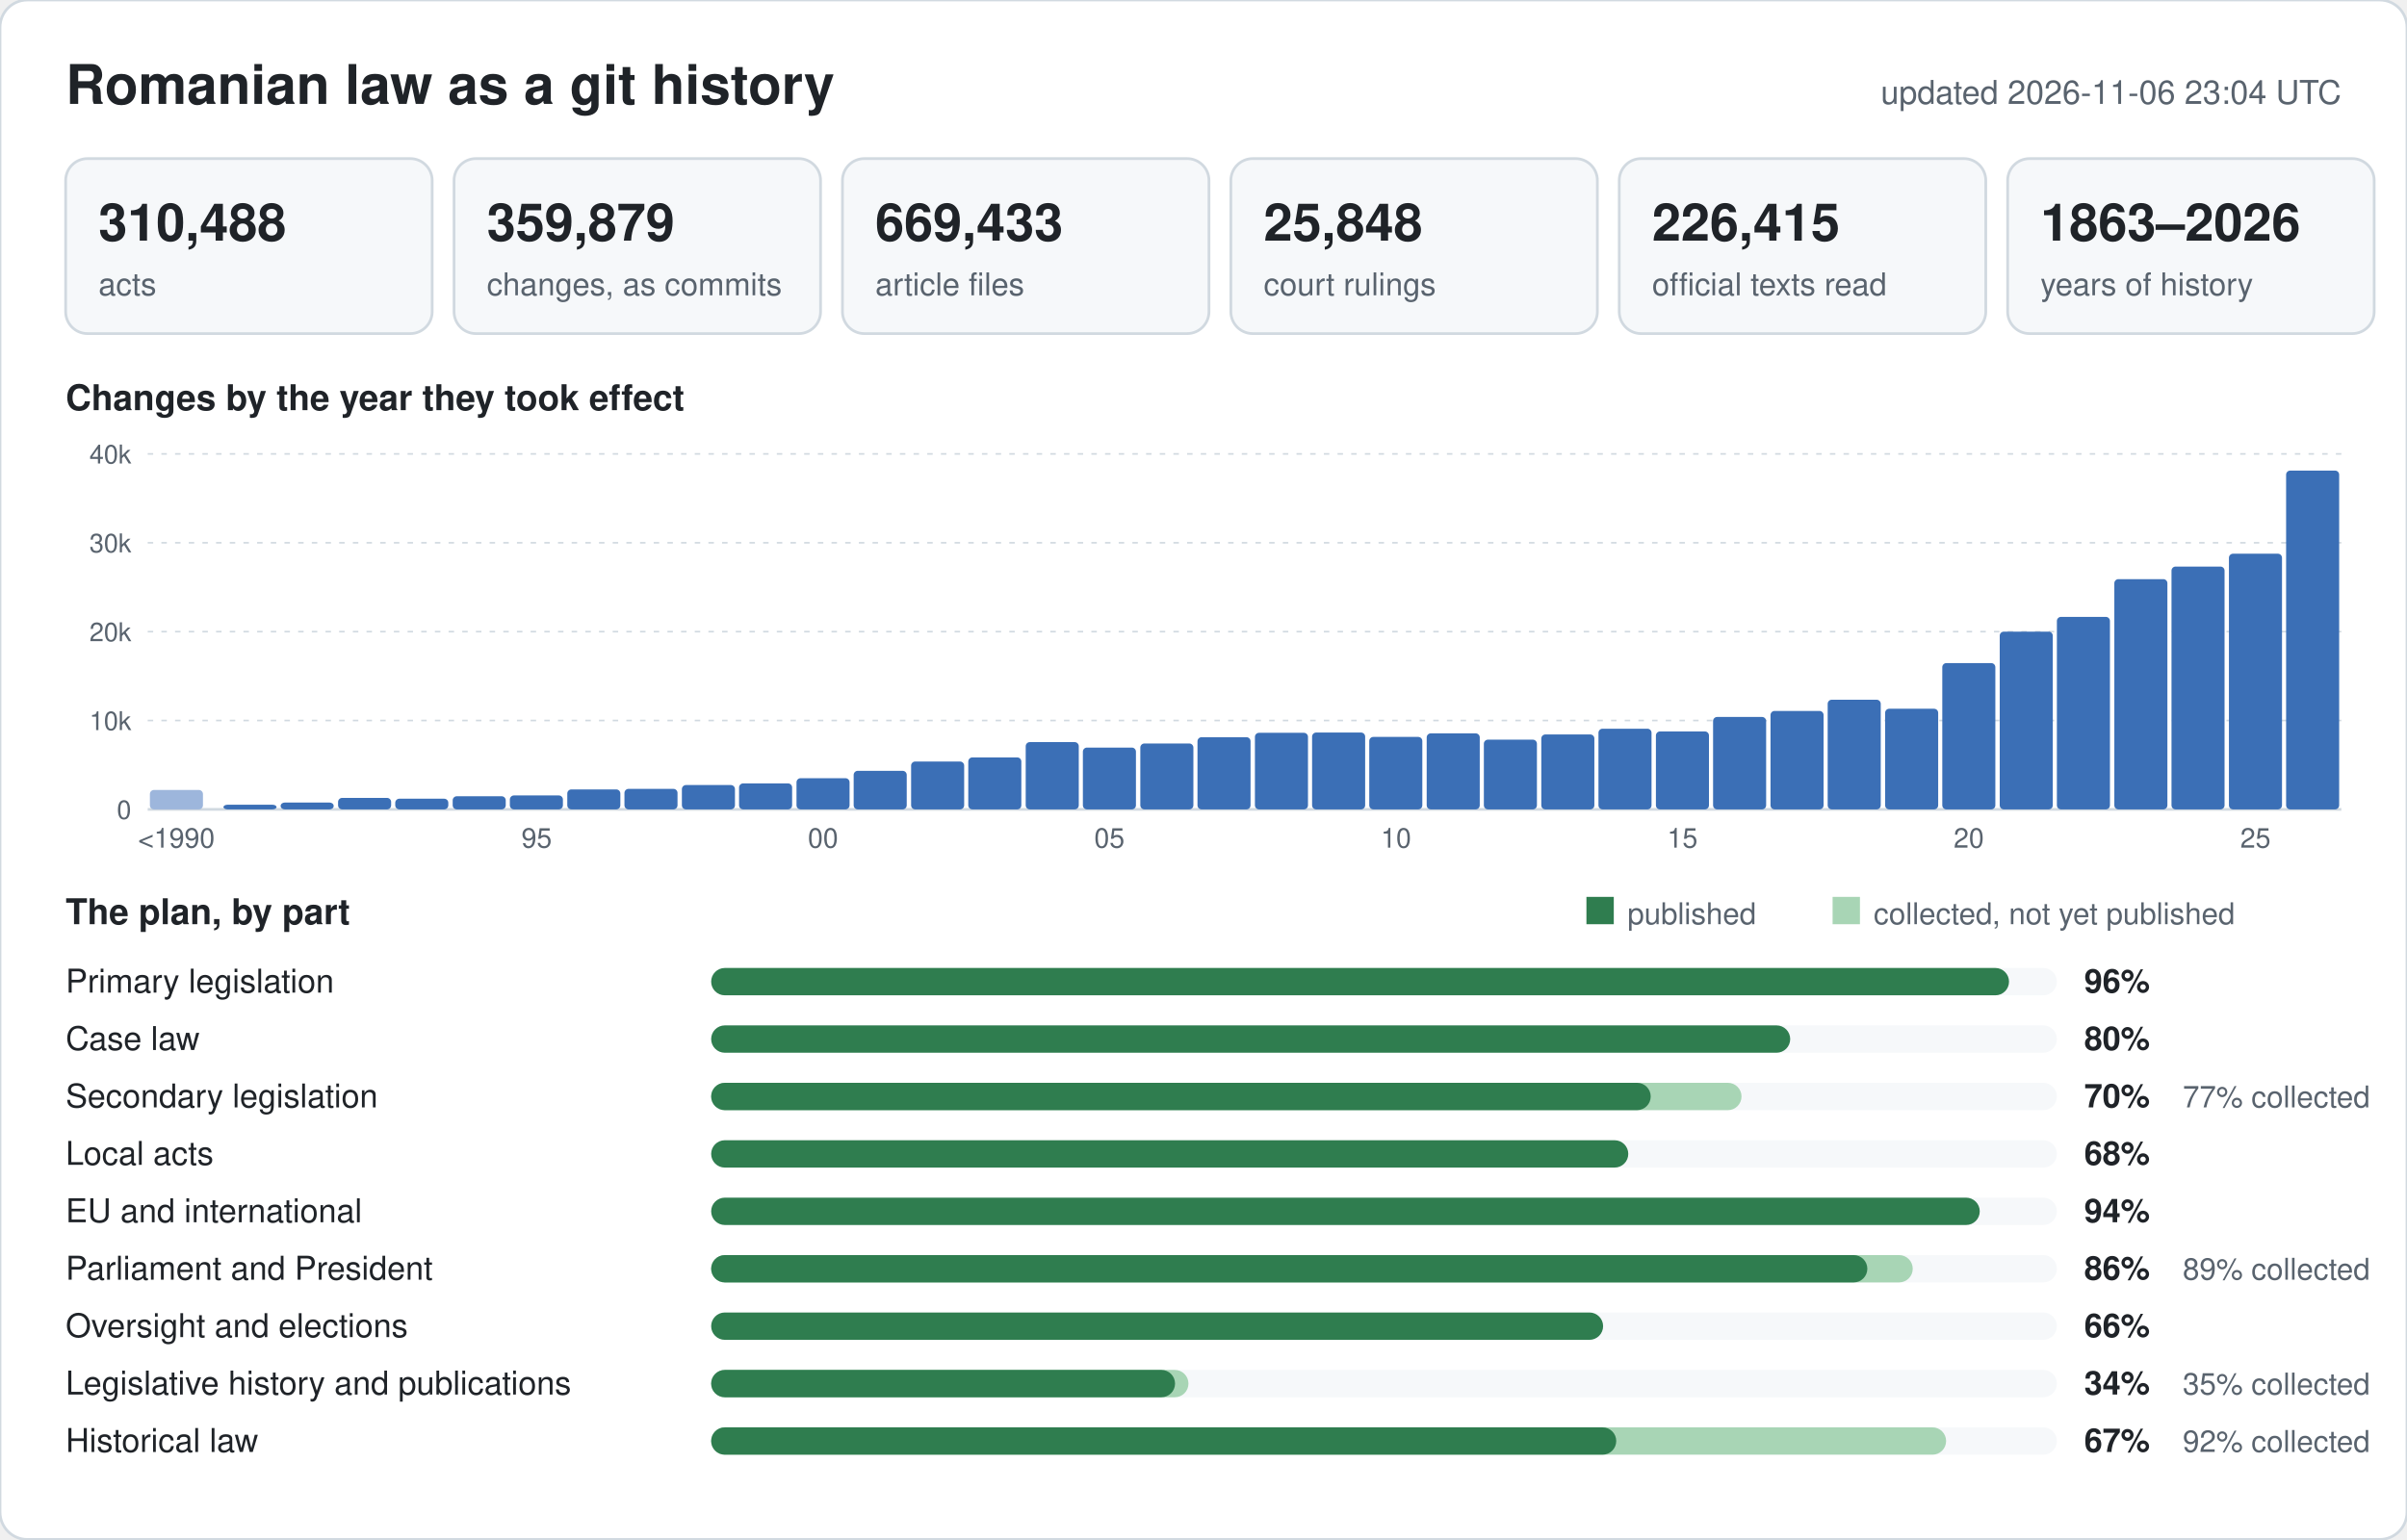
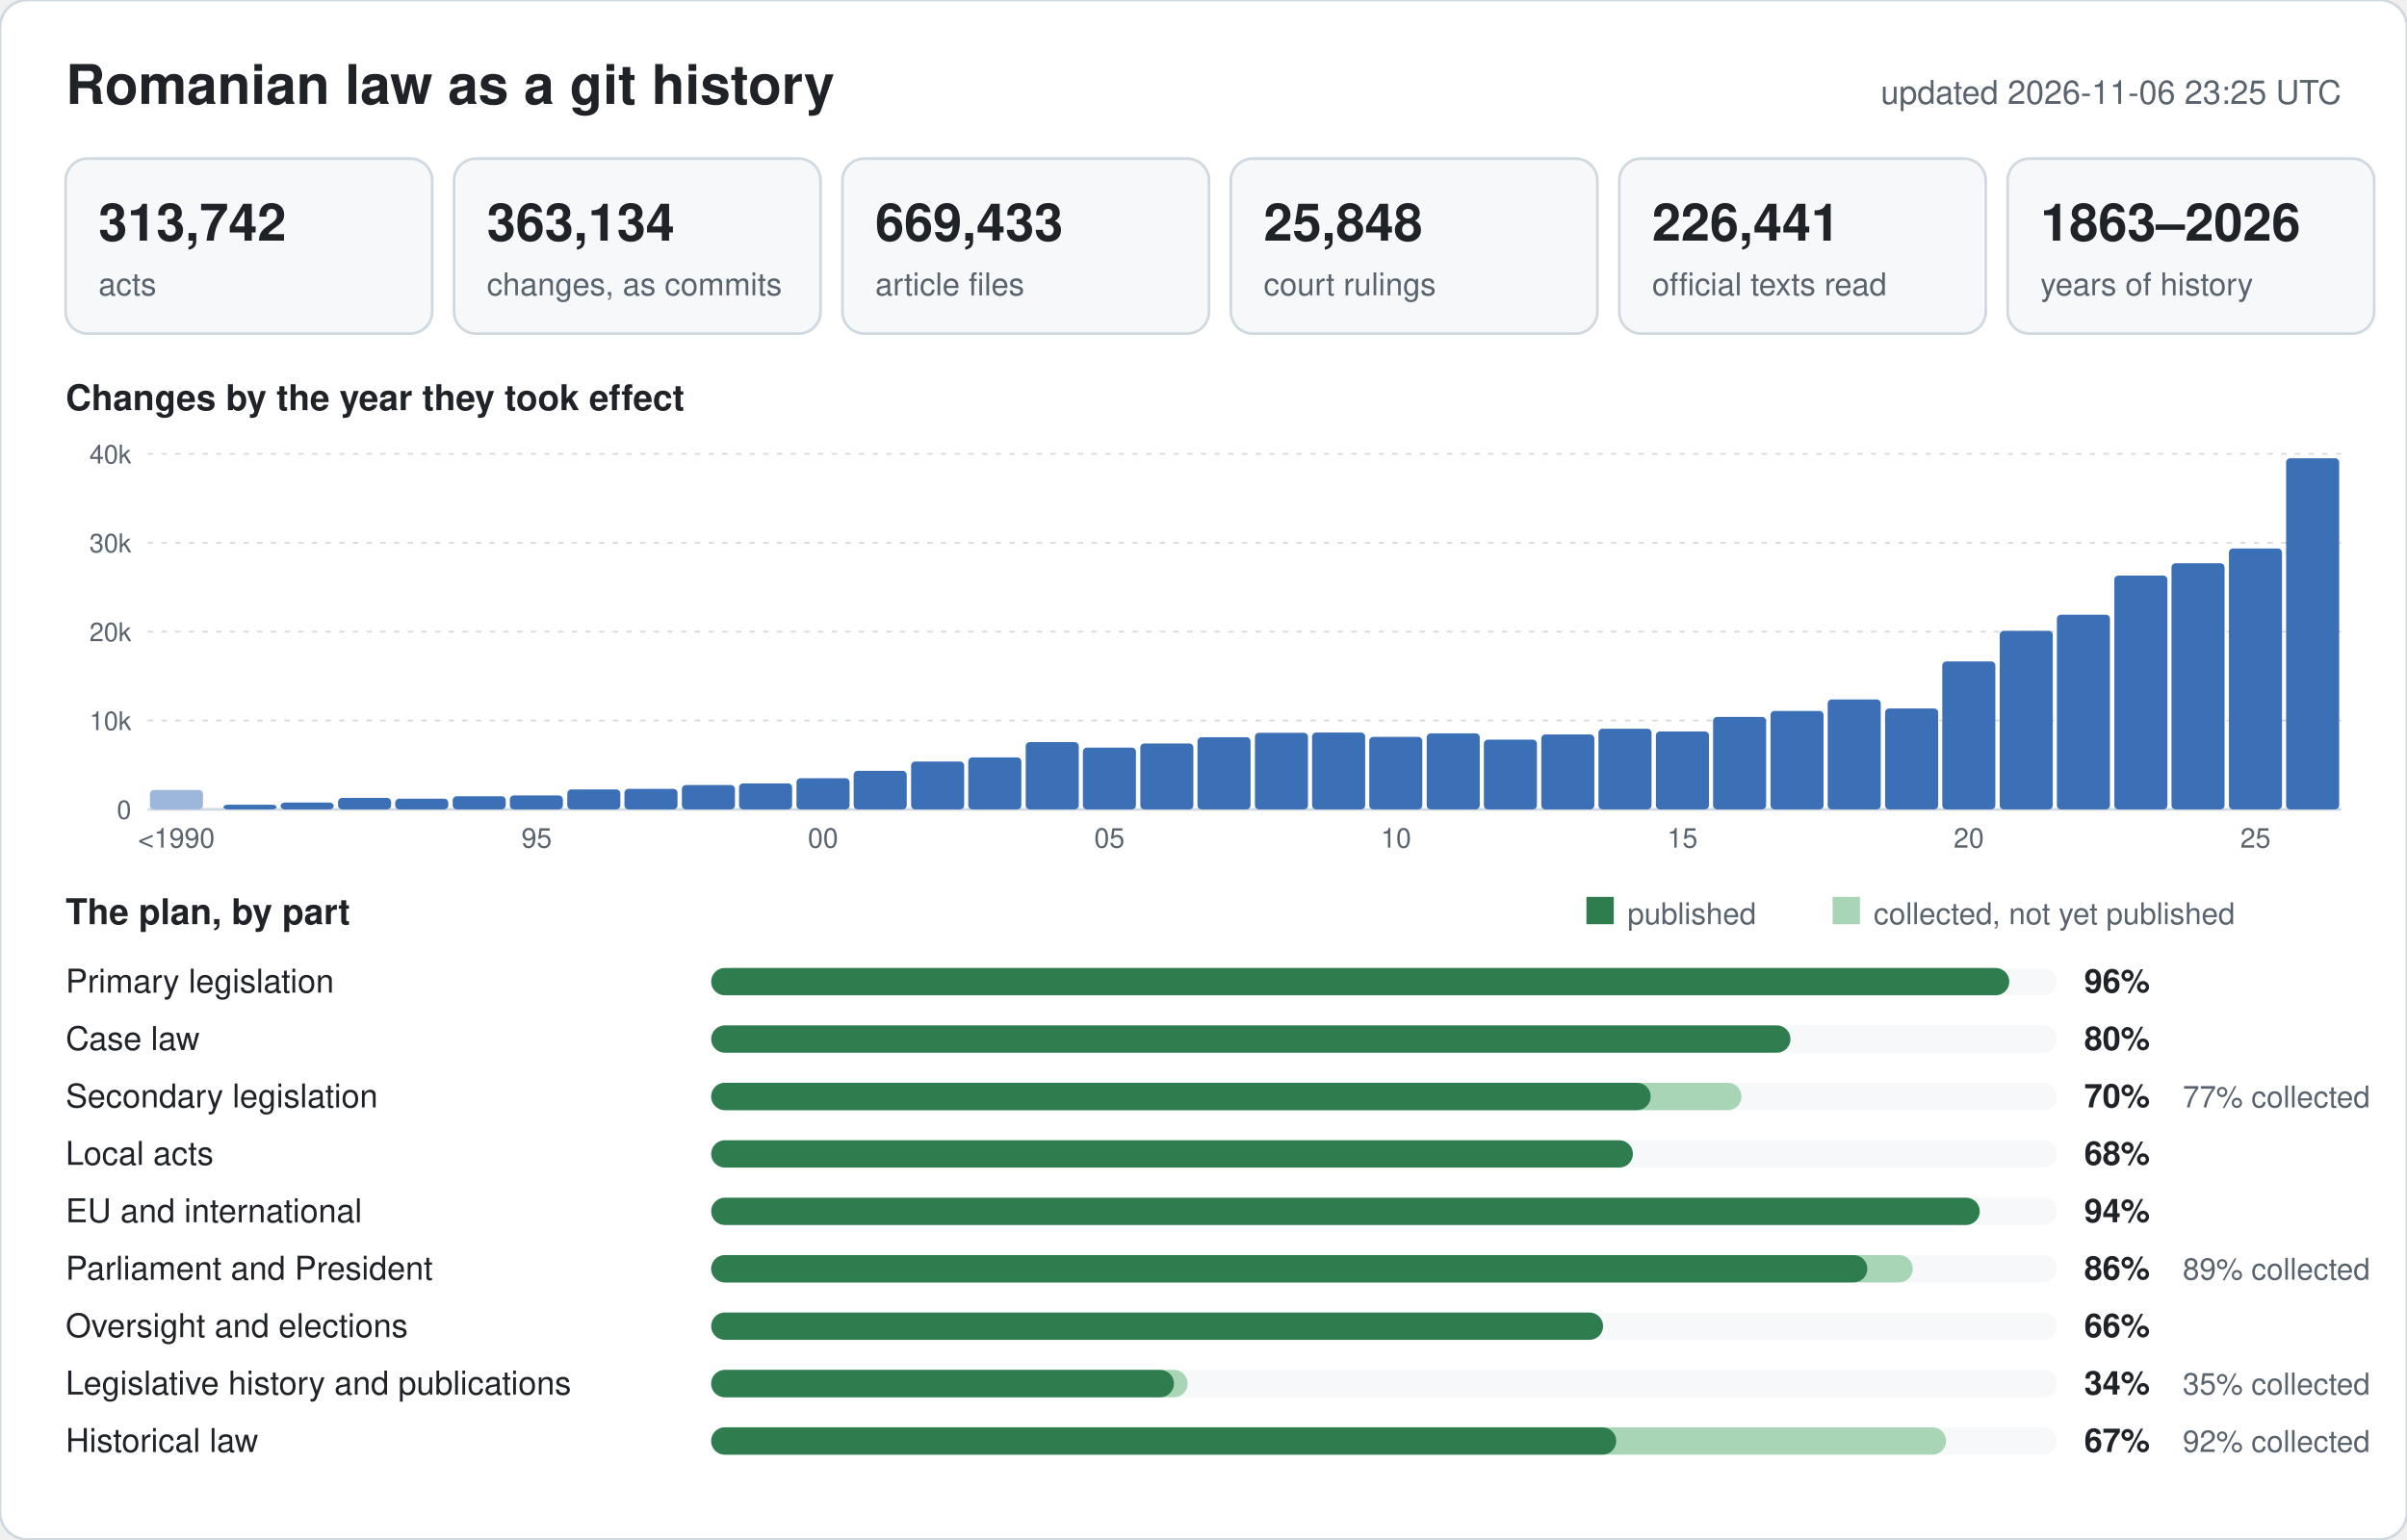
<svg xmlns="http://www.w3.org/2000/svg" width="880" height="563" viewBox="0 0 880 563" font-family="-apple-system,BlinkMacSystemFont,Segoe UI,Helvetica,Arial,sans-serif">
  <rect width="880" height="563" rx="10" fill="#ffffff" stroke="#d1d9e0" />
  <text x="24" y="38" font-size="20" font-weight="600" fill="#1f2328">Romanian law as a git history</text>
-   <text x="856" y="38" font-size="12" text-anchor="end" fill="#59636e">updated 2026-11-06 23:04 UTC</text>
+   <text x="856" y="38" font-size="12" text-anchor="end" fill="#59636e">updated 2026-11-06 23:25 UTC</text>
  <rect x="24" y="58" width="134" height="64" rx="8" fill="#f6f8fa" stroke="#d1d9e0" />
-   <text x="36" y="88" font-size="19" font-weight="600" fill="#1f2328">310,488</text>
+   <text x="36" y="88" font-size="19" font-weight="600" fill="#1f2328">313,742</text>
  <text x="36" y="108" font-size="11.5" fill="#59636e">acts</text>
  <rect x="166" y="58" width="134" height="64" rx="8" fill="#f6f8fa" stroke="#d1d9e0" />
-   <text x="178" y="88" font-size="19" font-weight="600" fill="#1f2328">359,879</text>
+   <text x="178" y="88" font-size="19" font-weight="600" fill="#1f2328">363,134</text>
  <text x="178" y="108" font-size="11.5" fill="#59636e">changes, as commits</text>
  <rect x="308" y="58" width="134" height="64" rx="8" fill="#f6f8fa" stroke="#d1d9e0" />
  <text x="320" y="88" font-size="19" font-weight="600" fill="#1f2328">669,433</text>
  <text x="320" y="108" font-size="11.5" fill="#59636e">article files</text>
  <rect x="450" y="58" width="134" height="64" rx="8" fill="#f6f8fa" stroke="#d1d9e0" />
  <text x="462" y="88" font-size="19" font-weight="600" fill="#1f2328">25,848</text>
  <text x="462" y="108" font-size="11.5" fill="#59636e">court rulings</text>
  <rect x="592" y="58" width="134" height="64" rx="8" fill="#f6f8fa" stroke="#d1d9e0" />
-   <text x="604" y="88" font-size="19" font-weight="600" fill="#1f2328">226,415</text>
+   <text x="604" y="88" font-size="19" font-weight="600" fill="#1f2328">226,441</text>
  <text x="604" y="108" font-size="11.5" fill="#59636e">official texts read</text>
  <rect x="734" y="58" width="134" height="64" rx="8" fill="#f6f8fa" stroke="#d1d9e0" />
  <text x="746" y="88" font-size="19" font-weight="600" fill="#1f2328">1863–2026</text>
  <text x="746" y="108" font-size="11.5" fill="#59636e">years of history</text>
  <text x="24" y="150" font-size="13" font-weight="600" fill="#1f2328">Changes by the year they took effect</text>
  <line x1="54" y1="296.0" x2="856" y2="296.0" stroke="#d1d9e0" stroke-width="1" />
  <text x="48" y="299.5" font-size="9.5" text-anchor="end" fill="#59636e">0</text>
  <line x1="54" y1="263.5" x2="856" y2="263.5" stroke="#d1d9e0" stroke-width="0.6" stroke-dasharray="2 3" />
  <text x="48" y="267.0" font-size="9.5" text-anchor="end" fill="#59636e">10k</text>
  <line x1="54" y1="231.0" x2="856" y2="231.0" stroke="#d1d9e0" stroke-width="0.6" stroke-dasharray="2 3" />
  <text x="48" y="234.5" font-size="9.5" text-anchor="end" fill="#59636e">20k</text>
  <line x1="54" y1="198.5" x2="856" y2="198.5" stroke="#d1d9e0" stroke-width="0.6" stroke-dasharray="2 3" />
  <text x="48" y="202.0" font-size="9.5" text-anchor="end" fill="#59636e">30k</text>
  <line x1="54" y1="166.0" x2="856" y2="166.0" stroke="#d1d9e0" stroke-width="0.6" stroke-dasharray="2 3" />
  <text x="48" y="169.5" font-size="9.5" text-anchor="end" fill="#59636e">40k</text>
  <rect x="54.8" y="288.9" width="19.4" height="7.1" rx="1.5" fill="#9db6dc" />
  <text x="64.5" y="310" font-size="10" text-anchor="middle" fill="#59636e">&lt;1990</text>
  <rect x="81.7" y="294.3" width="19.4" height="1.7" rx="1.5" fill="#3b6fb6" />
  <rect x="102.6" y="293.5" width="19.4" height="2.5" rx="1.5" fill="#3b6fb6" />
  <rect x="123.6" y="291.8" width="19.4" height="4.2" rx="1.5" fill="#3b6fb6" />
  <rect x="144.5" y="292.1" width="19.4" height="3.9" rx="1.5" fill="#3b6fb6" />
  <rect x="165.5" y="291.2" width="19.4" height="4.8" rx="1.5" fill="#3b6fb6" />
  <rect x="186.4" y="290.9" width="19.4" height="5.1" rx="1.5" fill="#3b6fb6" />
  <text x="196.2" y="310" font-size="10" text-anchor="middle" fill="#59636e">95</text>
  <rect x="207.4" y="288.7" width="19.4" height="7.3" rx="1.5" fill="#3b6fb6" />
  <rect x="228.3" y="288.5" width="19.4" height="7.5" rx="1.5" fill="#3b6fb6" />
  <rect x="249.3" y="287.1" width="19.4" height="8.9" rx="1.5" fill="#3b6fb6" />
  <rect x="270.2" y="286.5" width="19.4" height="9.5" rx="1.5" fill="#3b6fb6" />
  <rect x="291.2" y="284.6" width="19.4" height="11.4" rx="1.5" fill="#3b6fb6" />
  <text x="300.9" y="310" font-size="10" text-anchor="middle" fill="#59636e">00</text>
  <rect x="312.1" y="281.9" width="19.4" height="14.1" rx="1.5" fill="#3b6fb6" />
  <rect x="333.1" y="278.5" width="19.4" height="17.5" rx="1.5" fill="#3b6fb6" />
  <rect x="354.0" y="277.0" width="19.4" height="19.0" rx="1.5" fill="#3b6fb6" />
  <rect x="375.0" y="271.4" width="19.4" height="24.6" rx="1.5" fill="#3b6fb6" />
  <rect x="395.9" y="273.4" width="19.4" height="22.6" rx="1.5" fill="#3b6fb6" />
  <text x="405.6" y="310" font-size="10" text-anchor="middle" fill="#59636e">05</text>
  <rect x="416.9" y="271.9" width="19.4" height="24.1" rx="1.5" fill="#3b6fb6" />
  <rect x="437.8" y="269.6" width="19.4" height="26.4" rx="1.5" fill="#3b6fb6" />
  <rect x="458.8" y="268.0" width="19.4" height="28.0" rx="1.5" fill="#3b6fb6" />
  <rect x="479.7" y="267.9" width="19.4" height="28.1" rx="1.5" fill="#3b6fb6" />
  <rect x="500.6" y="269.5" width="19.4" height="26.5" rx="1.5" fill="#3b6fb6" />
  <text x="510.4" y="310" font-size="10" text-anchor="middle" fill="#59636e">10</text>
  <rect x="521.6" y="268.2" width="19.4" height="27.8" rx="1.5" fill="#3b6fb6" />
  <rect x="542.5" y="270.5" width="19.4" height="25.5" rx="1.5" fill="#3b6fb6" />
  <rect x="563.5" y="268.6" width="19.4" height="27.4" rx="1.5" fill="#3b6fb6" />
  <rect x="584.4" y="266.5" width="19.4" height="29.5" rx="1.5" fill="#3b6fb6" />
  <rect x="605.4" y="267.5" width="19.4" height="28.5" rx="1.5" fill="#3b6fb6" />
  <text x="615.1" y="310" font-size="10" text-anchor="middle" fill="#59636e">15</text>
  <rect x="626.3" y="262.2" width="19.4" height="33.8" rx="1.5" fill="#3b6fb6" />
  <rect x="647.3" y="260.0" width="19.4" height="36.0" rx="1.5" fill="#3b6fb6" />
-   <rect x="668.2" y="255.9" width="19.4" height="40.1" rx="1.5" fill="#3b6fb6" />
-   <rect x="689.2" y="259.2" width="19.4" height="36.8" rx="1.5" fill="#3b6fb6" />
-   <rect x="710.1" y="242.5" width="19.4" height="53.5" rx="1.5" fill="#3b6fb6" />
+   <rect x="668.2" y="255.8" width="19.4" height="40.2" rx="1.5" fill="#3b6fb6" />
+   <rect x="689.2" y="259.1" width="19.4" height="36.9" rx="1.5" fill="#3b6fb6" />
+   <rect x="710.1" y="241.9" width="19.4" height="54.1" rx="1.5" fill="#3b6fb6" />
  <text x="719.8" y="310" font-size="10" text-anchor="middle" fill="#59636e">20</text>
-   <rect x="731.1" y="231.0" width="19.4" height="65.0" rx="1.5" fill="#3b6fb6" />
-   <rect x="752.0" y="225.6" width="19.4" height="70.4" rx="1.5" fill="#3b6fb6" />
-   <rect x="773.0" y="211.8" width="19.4" height="84.2" rx="1.5" fill="#3b6fb6" />
-   <rect x="793.9" y="207.2" width="19.4" height="88.8" rx="1.5" fill="#3b6fb6" />
-   <rect x="814.9" y="202.5" width="19.4" height="93.5" rx="1.5" fill="#3b6fb6" />
+   <rect x="731.1" y="230.7" width="19.4" height="65.3" rx="1.5" fill="#3b6fb6" />
+   <rect x="752.0" y="224.8" width="19.4" height="71.2" rx="1.5" fill="#3b6fb6" />
+   <rect x="773.0" y="210.5" width="19.4" height="85.5" rx="1.5" fill="#3b6fb6" />
+   <rect x="793.9" y="206.0" width="19.4" height="90.0" rx="1.5" fill="#3b6fb6" />
+   <rect x="814.9" y="200.6" width="19.4" height="95.4" rx="1.5" fill="#3b6fb6" />
  <text x="824.6" y="310" font-size="10" text-anchor="middle" fill="#59636e">25</text>
-   <rect x="835.8" y="172.1" width="19.4" height="123.9" rx="1.5" fill="#3b6fb6" />
+   <rect x="835.8" y="167.6" width="19.4" height="128.4" rx="1.5" fill="#3b6fb6" />
  <text x="24" y="338" font-size="13" font-weight="600" fill="#1f2328">The plan, by part</text>
  <rect x="580" y="328" width="10" height="10" fill="#2f7d4f" />
  <text x="595" y="338" font-size="11" fill="#59636e">published</text>
  <rect x="670" y="328" width="10" height="10" fill="#a8d5b5" />
  <text x="685" y="338" font-size="11" fill="#59636e">collected, not yet published</text>
  <text x="24" y="363" font-size="12" fill="#1f2328">Primary legislation</text>
  <rect x="260" y="354" width="492" height="10" rx="5" fill="#f6f8fa" />
-   <rect x="260" y="354" width="474.5" height="10" rx="5" fill="#2f7d4f" />
+   <rect x="260" y="354" width="474.6" height="10" rx="5" fill="#2f7d4f" />
  <text x="762" y="363" font-size="12" font-weight="600" fill="#1f2328">96%</text>
  <text x="24" y="384" font-size="12" fill="#1f2328">Case law</text>
  <rect x="260" y="375" width="492" height="10" rx="5" fill="#f6f8fa" />
-   <rect x="260" y="375" width="394.5" height="10" rx="5" fill="#2f7d4f" />
+   <rect x="260" y="375" width="394.6" height="10" rx="5" fill="#2f7d4f" />
  <text x="762" y="384" font-size="12" font-weight="600" fill="#1f2328">80%</text>
  <text x="24" y="405" font-size="12" fill="#1f2328">Secondary legislation</text>
  <rect x="260" y="396" width="492" height="10" rx="5" fill="#f6f8fa" />
  <rect x="260" y="396" width="376.7" height="10" rx="5" fill="#a8d5b5" />
  <rect x="260" y="396" width="343.5" height="10" rx="5" fill="#2f7d4f" />
  <text x="762" y="405" font-size="12" font-weight="600" fill="#1f2328">70%</text>
  <text x="798" y="405" font-size="11" fill="#59636e">77% collected</text>
  <text x="24" y="426" font-size="12" fill="#1f2328">Local acts</text>
  <rect x="260" y="417" width="492" height="10" rx="5" fill="#f6f8fa" />
-   <rect x="260" y="417" width="335.3" height="10" rx="5" fill="#2f7d4f" />
+   <rect x="260" y="417" width="337.0" height="10" rx="5" fill="#2f7d4f" />
  <text x="762" y="426" font-size="12" font-weight="600" fill="#1f2328">68%</text>
  <text x="24" y="447" font-size="12" fill="#1f2328">EU and international</text>
  <rect x="260" y="438" width="492" height="10" rx="5" fill="#f6f8fa" />
  <rect x="260" y="438" width="463.8" height="10" rx="5" fill="#2f7d4f" />
  <text x="762" y="447" font-size="12" font-weight="600" fill="#1f2328">94%</text>
  <text x="24" y="468" font-size="12" fill="#1f2328">Parliament and President</text>
  <rect x="260" y="459" width="492" height="10" rx="5" fill="#f6f8fa" />
  <rect x="260" y="459" width="439.3" height="10" rx="5" fill="#a8d5b5" />
  <rect x="260" y="459" width="422.7" height="10" rx="5" fill="#2f7d4f" />
  <text x="762" y="468" font-size="12" font-weight="600" fill="#1f2328">86%</text>
  <text x="798" y="468" font-size="11" fill="#59636e">89% collected</text>
  <text x="24" y="489" font-size="12" fill="#1f2328">Oversight and elections</text>
  <rect x="260" y="480" width="492" height="10" rx="5" fill="#f6f8fa" />
  <rect x="260" y="480" width="326.1" height="10" rx="5" fill="#2f7d4f" />
  <text x="762" y="489" font-size="12" font-weight="600" fill="#1f2328">66%</text>
  <text x="24" y="510" font-size="12" fill="#1f2328">Legislative history and publications</text>
  <rect x="260" y="501" width="492" height="10" rx="5" fill="#f6f8fa" />
-   <rect x="260" y="501" width="174.5" height="10" rx="5" fill="#a8d5b5" />
-   <rect x="260" y="501" width="169.6" height="10" rx="5" fill="#2f7d4f" />
+   <rect x="260" y="501" width="174.2" height="10" rx="5" fill="#a8d5b5" />
+   <rect x="260" y="501" width="169.2" height="10" rx="5" fill="#2f7d4f" />
  <text x="762" y="510" font-size="12" font-weight="600" fill="#1f2328">34%</text>
  <text x="798" y="510" font-size="11" fill="#59636e">35% collected</text>
  <text x="24" y="531" font-size="12" fill="#1f2328">Historical law</text>
  <rect x="260" y="522" width="492" height="10" rx="5" fill="#f6f8fa" />
  <rect x="260" y="522" width="451.5" height="10" rx="5" fill="#a8d5b5" />
  <rect x="260" y="522" width="330.9" height="10" rx="5" fill="#2f7d4f" />
  <text x="762" y="531" font-size="12" font-weight="600" fill="#1f2328">67%</text>
  <text x="798" y="531" font-size="11" fill="#59636e">92% collected</text>
</svg>
